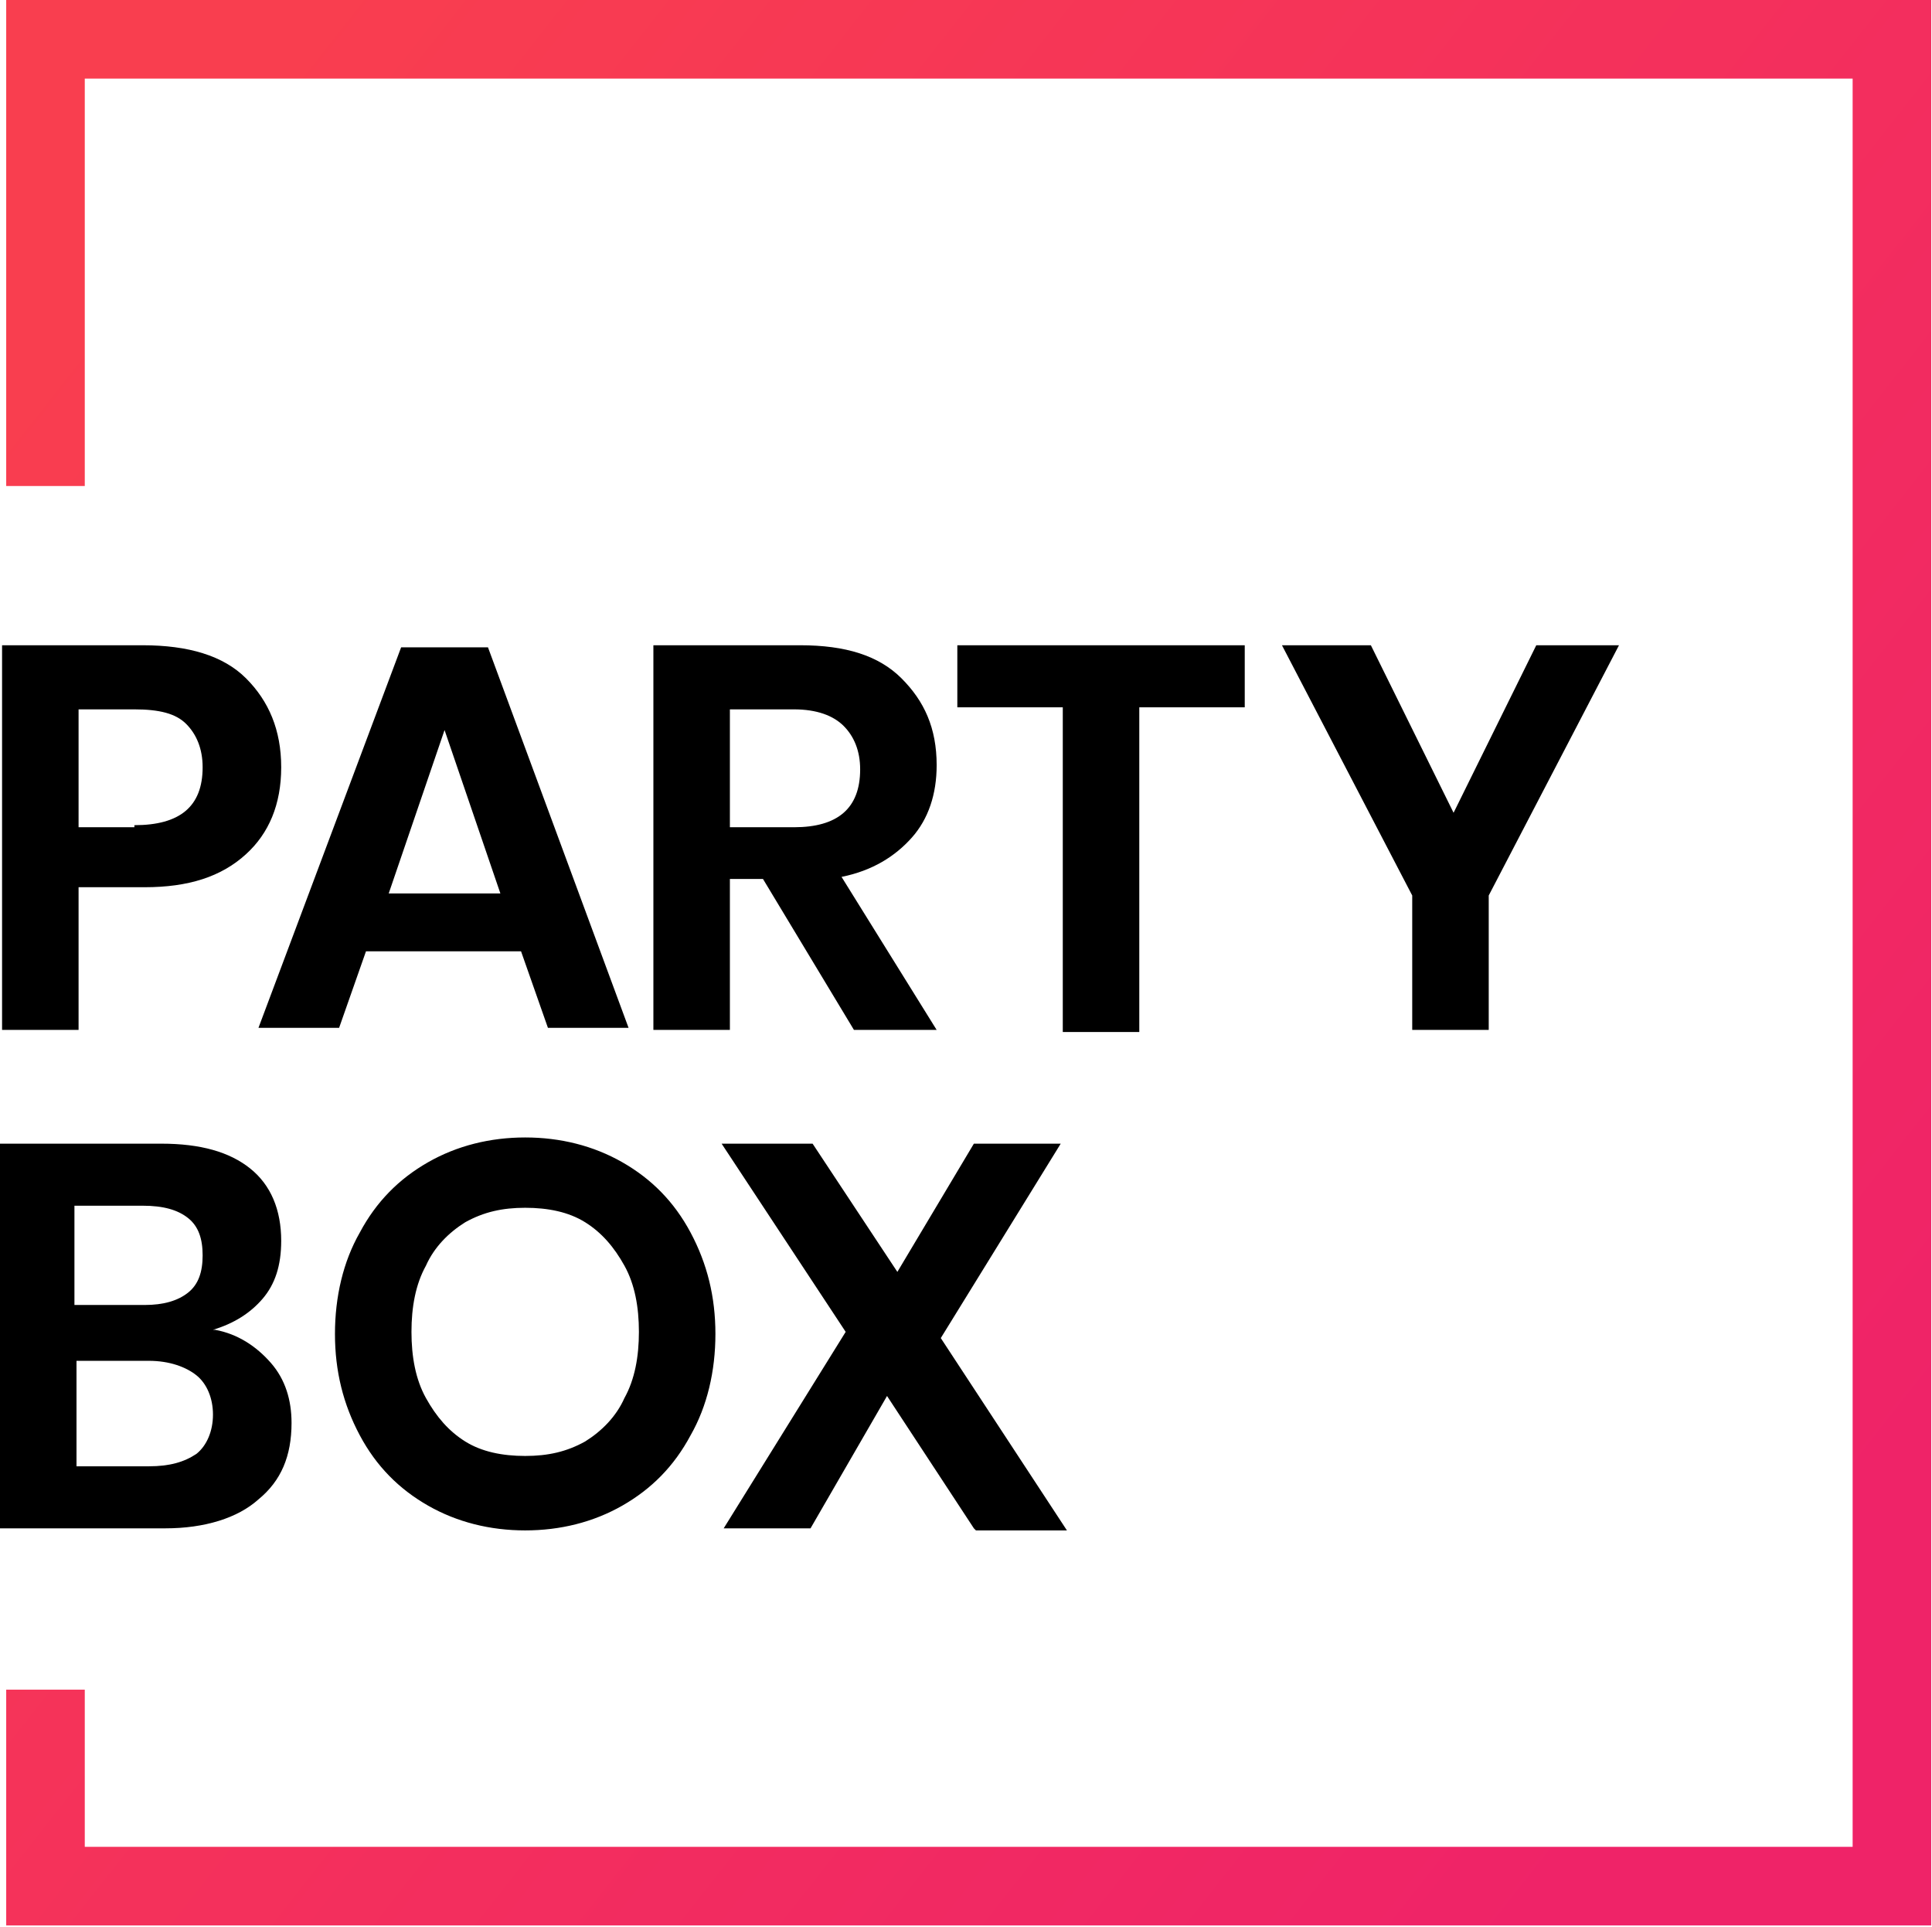
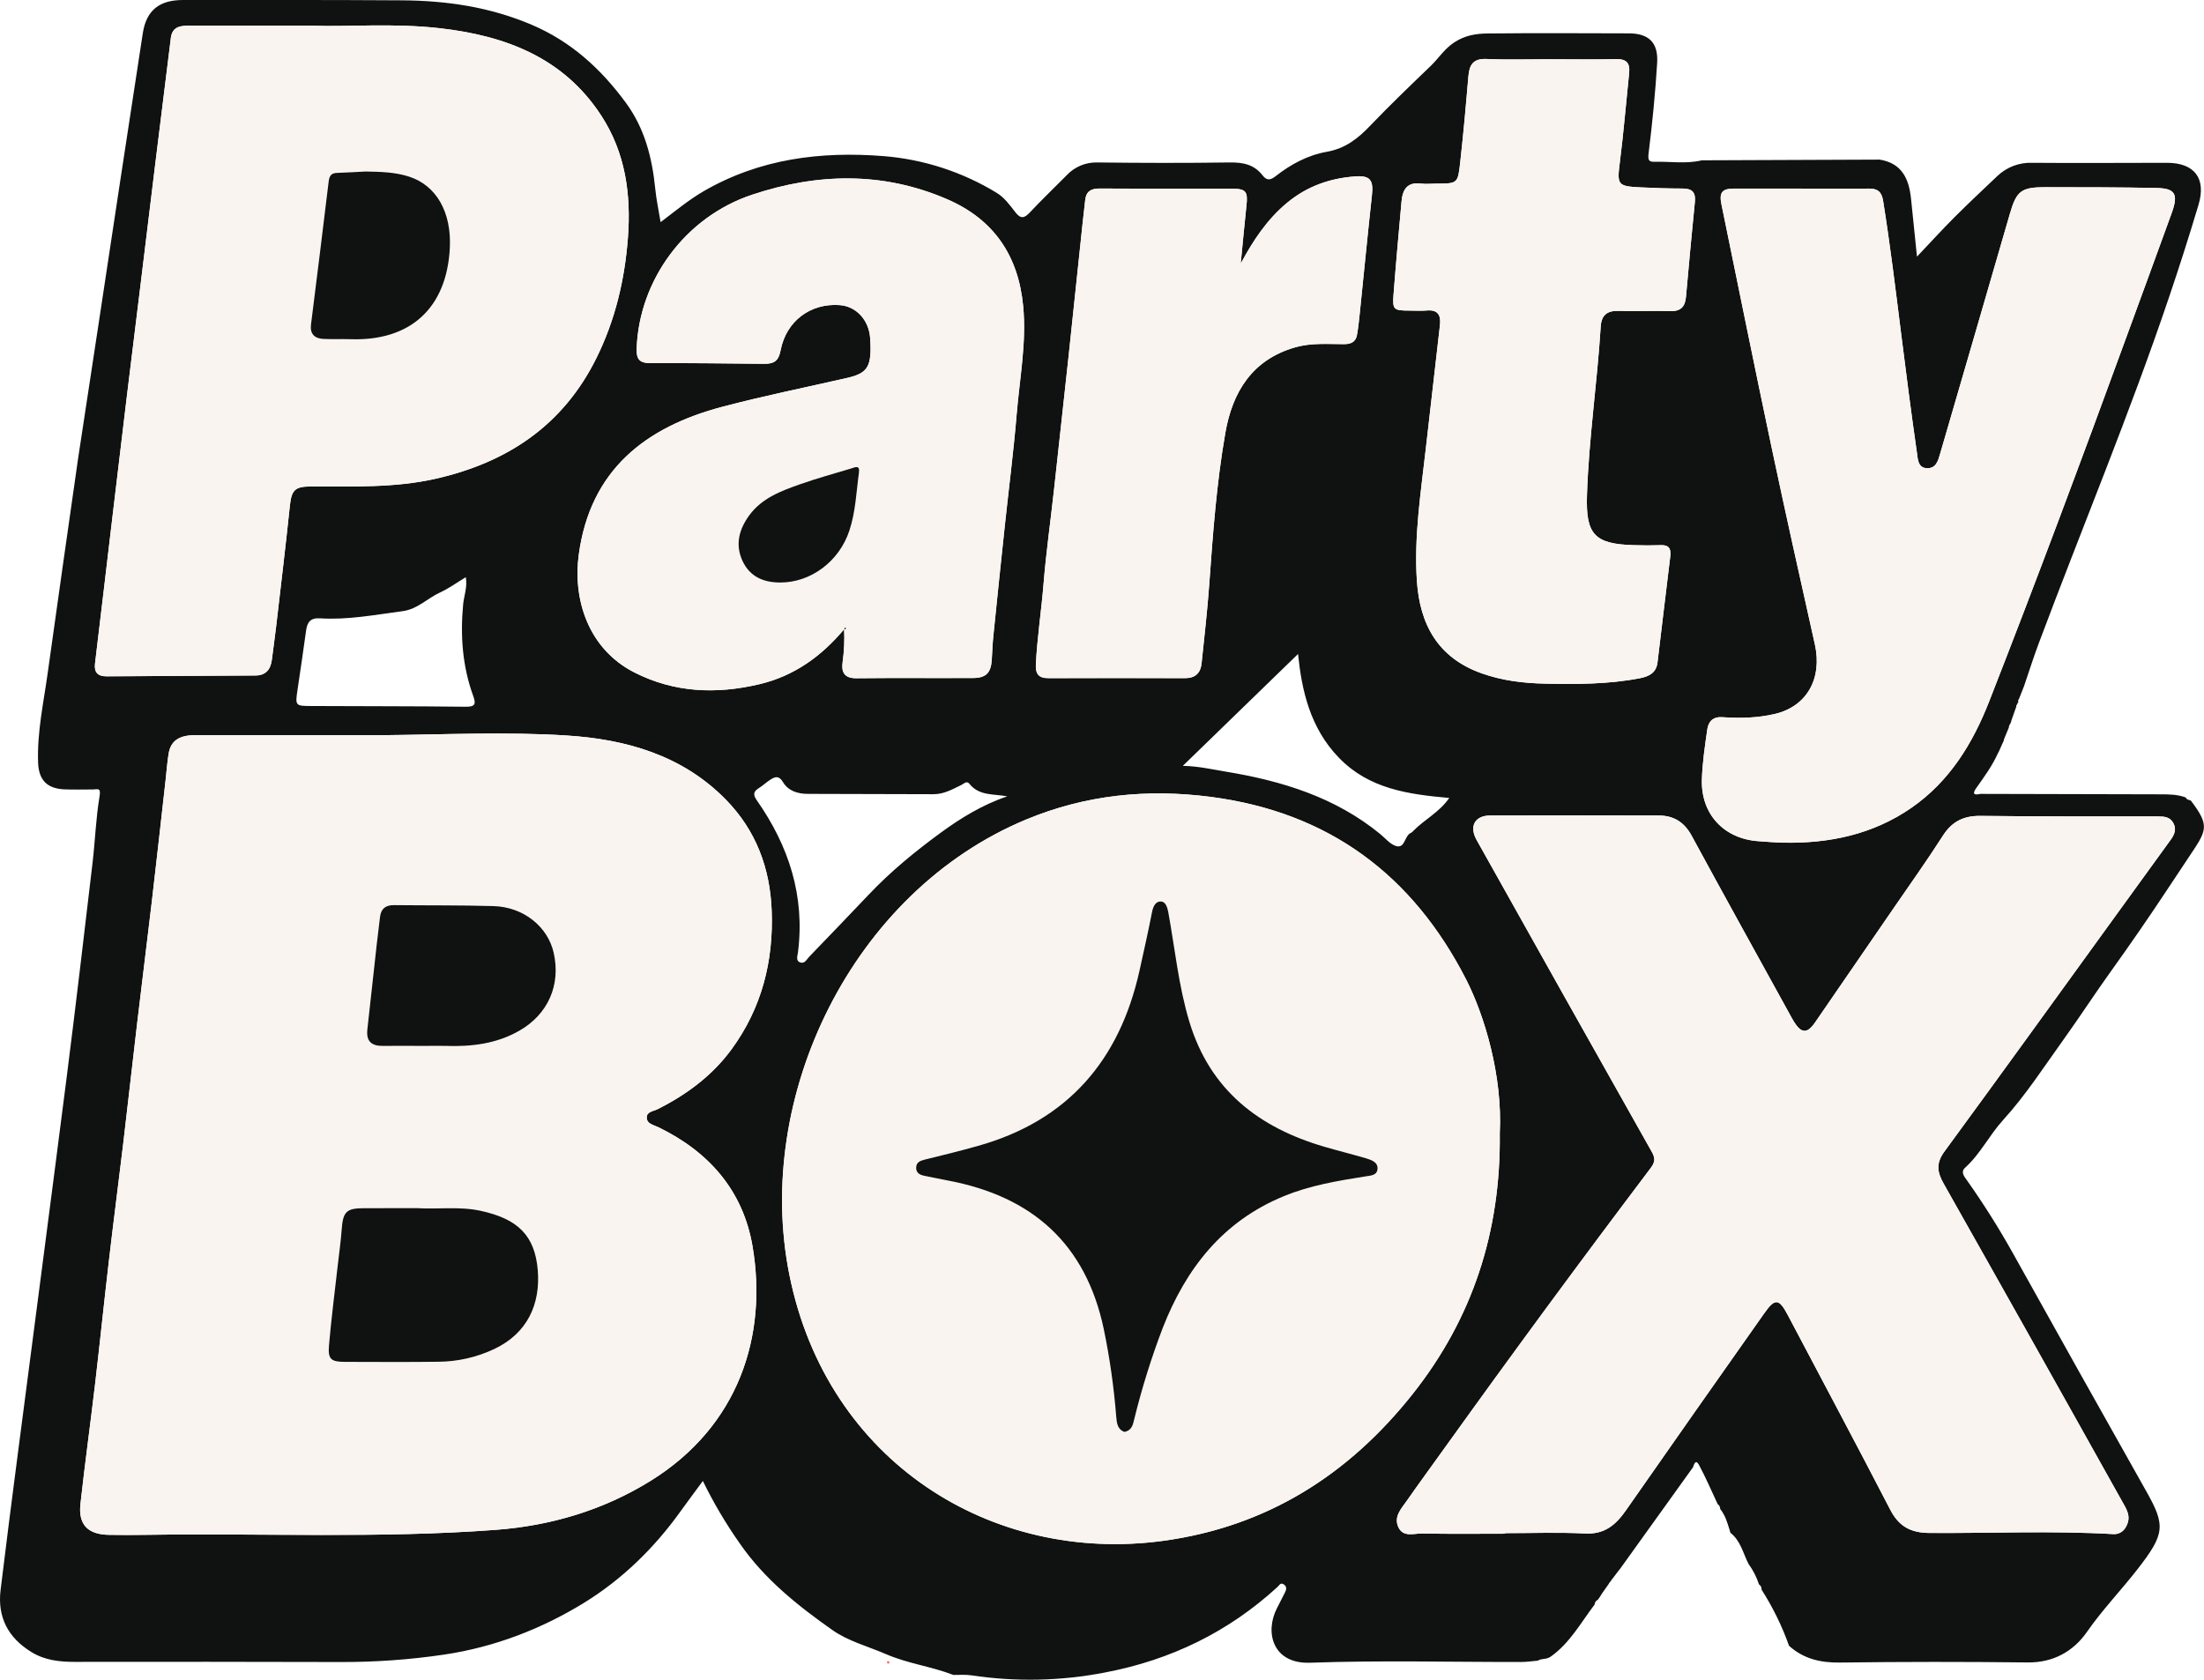
- <svg xmlns="http://www.w3.org/2000/svg" width="1271" height="1267" viewBox="0 0 1271 1267" fill="none">
-   <path fill-rule="evenodd" clip-rule="evenodd" d="M1218.79 51.69H55.771V319.66H4.081V0H29.926H1270.48V1266.4H4.081V1111.33H55.771V1214.71H1218.79V51.69Z" fill="url(#paint0_linear_11_613)" />
-   <path d="M51.69 583.55V677.408H1.36V424.4H93.858C123.783 424.4 146.908 431.201 161.871 446.164C176.833 461.127 184.995 480.171 184.995 504.655C184.995 529.14 176.833 548.184 161.871 561.786C145.548 576.749 123.783 583.55 95.218 583.55H53.05H51.69ZM88.417 542.743C118.342 542.743 133.305 530.5 133.305 504.655C133.305 492.413 129.224 482.891 122.423 476.09C115.622 469.289 104.74 466.568 88.417 466.568H51.69V544.103H88.417V542.743ZM342.785 625.718H240.766L223.082 676.048H170.032L263.89 425.76H321.021L413.518 676.048H360.468L342.785 625.718ZM329.182 587.631L292.455 480.171L255.728 587.631H330.543H329.182ZM561.786 677.408L501.935 578.109H480.171V677.408H429.841V424.4H526.42C556.345 424.4 578.109 431.201 593.072 446.164C608.035 461.127 616.197 478.81 616.197 503.295C616.197 522.339 610.756 538.662 599.873 550.904C588.991 563.146 574.029 572.668 553.625 576.749L616.197 677.408H560.426H561.786ZM480.171 544.103H522.339C550.904 544.103 565.867 531.86 565.867 506.016C565.867 493.773 561.786 484.251 554.985 477.45C548.184 470.649 537.302 466.568 522.339 466.568H480.171V544.103ZM818.875 424.4V465.208H749.502V678.768H699.172V465.208H629.799V424.4H820.235H818.875ZM1065.08 424.4L979.385 588.991V677.408H929.056V588.991L843.359 424.4H901.851L956.261 534.581L1010.67 424.4H1067.8H1065.08ZM141.467 874.645C156.43 877.366 168.672 885.527 178.194 896.409C187.715 907.291 191.796 920.894 191.796 935.857C191.796 957.621 184.995 973.944 170.032 986.186C156.43 998.429 134.665 1005.23 108.821 1005.23H0V752.222H106.1C131.945 752.222 150.989 757.663 164.591 768.545C178.194 779.427 184.995 795.75 184.995 816.154C184.995 832.477 180.914 844.72 172.753 854.241C164.591 863.763 153.709 870.565 140.106 874.645H141.467ZM50.33 858.322H95.218C107.46 858.322 116.982 855.602 123.783 850.161C130.585 844.72 133.305 836.558 133.305 825.676C133.305 814.794 130.585 806.632 123.783 801.191C116.982 795.75 107.46 793.03 93.858 793.03H48.969V858.322H50.33ZM97.939 964.422C111.541 964.422 121.063 961.702 129.224 956.261C136.026 950.82 140.106 941.298 140.106 930.416C140.106 919.534 136.026 910.012 129.224 904.571C122.423 899.13 111.541 895.049 97.939 895.049H50.33V964.422H97.939ZM345.505 748.141C368.63 748.141 390.394 753.582 409.437 764.464C428.481 775.347 443.444 790.309 454.326 810.713C465.208 831.117 470.649 852.881 470.649 877.366C470.649 901.85 465.208 924.975 454.326 944.018C443.444 964.422 428.481 979.385 409.437 990.267C390.394 1001.15 368.63 1006.59 345.505 1006.59C322.381 1006.59 300.617 1001.15 281.573 990.267C262.53 979.385 247.567 964.422 236.685 944.018C225.803 923.615 220.362 901.85 220.362 877.366C220.362 852.881 225.803 829.757 236.685 810.713C247.567 790.309 262.53 775.347 281.573 764.464C300.617 753.582 322.381 748.141 345.505 748.141ZM345.505 794.39C330.543 794.39 318.3 797.111 306.058 803.912C295.176 810.713 285.654 820.235 280.213 832.477C273.412 844.72 270.691 859.682 270.691 876.006C270.691 892.329 273.412 907.291 280.213 919.534C287.014 931.776 295.176 941.298 306.058 948.099C316.94 954.9 330.543 957.621 345.505 957.621C360.468 957.621 372.711 954.9 384.953 948.099C395.835 941.298 405.357 931.776 410.798 919.534C417.599 907.291 420.319 892.329 420.319 876.006C420.319 859.682 417.599 844.72 410.798 832.477C403.996 820.235 395.835 810.713 384.953 803.912C374.071 797.111 360.468 794.39 345.505 794.39ZM640.681 1005.23L583.55 918.174L533.221 1005.23H476.09L556.345 876.006L474.73 752.222H534.581L590.352 836.558L640.681 752.222H697.812L618.917 880.086L701.893 1006.59H642.041L640.681 1005.23Z" fill="black" />
+ <svg xmlns="http://www.w3.org/2000/svg" viewBox="0 0 1326.43 1011.11">
  <defs>
-     <linearGradient id="paint0_linear_11_613" x1="1168.46" y1="1069.16" x2="54.41" y2="193.157" gradientUnits="userSpaceOnUse">
-       <stop stop-color="#EF2368" />
-       <stop offset="1" stop-color="#F93E4F" />
-     </linearGradient>
+     <style>.cls-1{fill:#101111;}.cls-2{fill:#fa7a7f;}.cls-3{fill:#f9f4ef;}</style>
  </defs>
+   <g id="Layer_2" data-name="Layer 2">
+     <g id="Layer_1-2" data-name="Layer 1">
+       <path class="cls-1" d="M925.47,999.63c-3.34.28-6.69.8-10,.8-42.33.05-84.69-1.06-127,.44-22.6.81-27.36-18.35-20-32.74q2.49-4.85,4.94-9.7c.9-1.8,1.06-3.56-.89-4.76s-2.55.55-3.66,1.57c-29.61,27.18-64.36,44-103.76,51.49a236.56,236.56,0,0,1-80.5,1.73c-3.54-.54-7.22-.18-10.83-.24-13.2-5.09-27.44-6.84-40.46-12.48-10.85-4.71-22.82-7.82-32.28-14.49-20.91-14.72-41-30.72-55.82-52.19A275.2,275.2,0,0,1,423,891.46c-4.78,6.5-9.26,12.46-13.6,18.51-15.77,22-35.2,40.87-57.9,54.83-25.6,15.74-53.83,26.65-84.09,31.16a415.35,415.35,0,0,1-62.81,4.49q-79.86-.21-159.72-.09c-9.18,0-18.09-1-26.11-6C4.84,985.75-1.65,973.38.36,957q5-40.92,10.35-81.8C20.51,799.58,30.49,724,40.14,648.36c5.47-43,10.49-86,15.56-129,1.57-13.37,2-26.91,4.24-40.15.92-5.38-1.4-4-3.94-4-5.71,0-11.43.18-17.13-.05-10.44-.43-15.53-5.49-15.93-16-.7-18.28,3.29-36.11,5.77-54.06C34.67,362.06,40.87,319.05,47,276q6.08-40,12.16-79.92C68.05,137.4,76.87,78.68,85.94,20,88.09,6.1,96,0,110.17,0c43.9,0,87.8-.09,131.7.2,26.87.17,53,4,78.11,14.71,23.7,10.08,41.58,26.44,56.59,46.82,11.48,15.58,15.91,33.26,17.79,52,.63,6.39,2,12.7,3.21,20,8.91-6.74,17-13.48,26.1-18.75,33.72-19.45,70.19-24,108.22-21a154.31,154.31,0,0,1,68,22.14c4.46,2.69,7.91,7.37,11.18,11.63s5.51,3.59,8.85,0c7.09-7.58,14.63-14.74,21.92-22.14a24.38,24.38,0,0,1,18.69-7.82c26.49.32,53,.38,79.48,0,8-.11,14.71,1.17,19.77,7.69,2.51,3.23,4.59,3.21,8.06.48,9.05-7.1,19.3-12.59,30.61-14.58s19-8.14,26.44-16c11.74-12.25,24-24,36.23-35.77,4.72-4.56,8.08-10.1,13.95-14,6.54-4.36,13.2-5.38,20.13-5.46,28.31-.31,56.63-.14,84.94-.07,12.12,0,17.93,5.5,17.18,17.81-1.1,18.07-2.88,36.12-5.11,54.08-.48,3.91-.28,5.53,3.42,5.42,9.54-.26,19.14,1.39,28.6-.89l107-.42c13.61,2.17,17.72,11.85,18.92,23.89,1.1,11.09,2.27,22.18,3.54,34.52,7.92-8.35,15.06-16.2,22.55-23.7,8.44-8.44,17.15-16.61,25.81-24.83A28.93,28.93,0,0,1,1223.13,98c27,.23,54,0,81,0,16.56,0,23.77,9.35,19,25.27q-8.34,27.9-17.69,55.49c-23.77,70.42-52.45,139-78.49,208.56-3.18,8.49-5.9,17.14-8.83,25.71-1.05,2.66-2.11,5.31-3.17,8a.71.71,0,0,0-.16,1.21l-1.09,2.14a.72.72,0,0,0-.21.87q-1.53,4.38-3.08,8.74l-.09.66-1.35,2.58.1.48-3.09,7.48.08.28q-1.62,3.64-3.25,7.27s-.28.41-.29.41c-3.38,7.64-8.28,14.34-13.07,21.1-2.57,3.61-1.6,4.53,2.4,3.63q54.25.14,108.5.26c5.17,0,10.29.06,15.2,1.93l-.13-.09c.53,1.44,1.93,1.47,3.08,1.91,11.91,15.69,9.48,18-1.62,34.67q-6.06,9.07-12.06,18.16-16.69,25.25-34.31,49.81c-9.68,13.46-18.69,27.39-28.35,40.85-11.88,16.54-23,33.84-36.63,48.81-8.34,9.15-13.67,20.4-22.85,28.69-2.85,2.57-.66,5.13,1,7.48a492.48,492.48,0,0,1,27.74,44q39.91,71.67,80.18,143.14c11.75,20.77,11.42,25.77-5.24,47.15-9.91,12.72-21.1,24.34-30.38,37.68-8.1,11.63-20.16,18.55-35.69,18.37q-56.46-.66-112.91.06c-11.78.17-21.94-2.21-30.69-10.08a165.14,165.14,0,0,0-16.53-33.8l0-.14a3.27,3.27,0,0,0-1.54-3l-.05-.17a44,44,0,0,0-6.26-12.17l-.11-.24c-3.22-6.39-4.72-13.79-10.8-18.52-.17-.59-.33-1.18-.5-1.77-1.35-4.34-2.59-8.74-5.52-12.38l-.1-.18c-.14-1.18-.39-2.3-1.62-2.88v-.22c-3.69-7.85-7.09-15.86-11.21-23.48-1.81-3.36-2.92-.62-3.5,1.41L975.2,944.1l-1.32,1.65h0L970.67,950s-.32.36-.31.36l-1.65,2.29a.65.65,0,0,0-.43.65c-1.32,1.9-2.65,3.79-4,5.68l-.36.53c-.34.55-.69,1.1-1,1.65l-.07.1-1.31,1.81.05-.07a3.2,3.2,0,0,0-1.89,2.82c-8.29,10.89-14.85,23.18-26.46,31.4C930.59,999.08,927.8,998.13,925.47,999.63Zm-417.33-621-.11-.13a107.81,107.81,0,0,1-.88,20.07c-.88,6,1,9.8,8.3,9.71,23.37-.26,46.74,0,70.11-.14,8,0,10.93-3.18,11.36-11.3.27-4.92.48-9.84,1-14.74q3.33-32.82,6.83-65.63c2.38-22.38,5.28-44.73,7.14-67.16,1.79-21.63,6-43.12,3.91-65-2.89-30.42-17.64-52.24-45.83-64.4-38.65-16.68-78.12-15.71-117.21-2.71-40.52,13.46-68.1,51.6-69.57,92.59-.24,6.51,1.75,8.81,8.22,8.79,22.85-.07,45.7.19,68.55.42,5.64.06,8.6-1.49,9.83-8,3.38-17.86,18.2-28.68,35.74-27.32,9.88.76,17.49,9.09,18.19,19.92,1.11,16.89-1.24,21-13.61,23.85-25.07,5.74-50.31,10.83-75.17,17.38-46.52,12.25-79.69,38.08-86.59,89.1-3.61,26.64,5.54,56.59,33.37,70.81C405.83,417,431.15,418,457,411.86,478,406.92,494.5,394.93,508.14,378.63ZM230.2,442.54q-56.5,0-113,0c-9.56,0-14.5,3.53-15.74,11.23-.83,5.11-1.18,10.28-1.76,15.42-2.73,24.16-5.38,48.33-8.21,72.47-2.89,24.67-6,49.32-8.92,74-2.86,24.15-5.52,48.32-8.39,72.47-2.84,23.88-6,47.73-8.74,71.62-2.85,24.41-5.34,48.87-8.21,73.28-2.83,24.15-6.18,48.24-8.83,72.4-1.35,12.33,4.51,18.26,17.1,18.46,7.53.13,15.06.08,22.59,0,70.09-1.06,140.25,2.25,210.25-3,33.25-2.49,64.8-11.85,93.31-29.57,53.09-33,70.28-87.32,61.3-140.89-5.65-33.66-26.18-57.08-56.66-71.89-2.95-1.44-7.18-2-7.05-6.09.11-3.31,4-3.55,6.47-4.77,17.58-8.82,33.07-20.31,44.73-36.3,18-24.73,25.12-52.72,24-83.07-.94-25.77-9.5-48.51-27.6-67-26.26-26.78-60-36.32-96-38.61C304,440.39,267.07,442.21,230.2,442.54ZM902.6,682.23c1.8-34.66-9.24-71.05-20.19-92.48-32.21-63-82.63-100.71-153.48-110-38.43-5.05-75.61-1.34-111.62,13.68-104.2,43.47-163.89,166.34-142.24,274C497.71,880,596.89,941.55,700,927.5c62.46-8.51,111.66-39.74,150.24-88.45C886.25,793.55,903.3,741.35,902.6,682.23Zm3.21,241v-.36c16.11,0,32.24-.6,48.3.21,11.71.58,18.42-5.26,24.49-14q41.42-59.42,83.22-118.58c6.51-9.24,8.89-8.9,14.17,1.12,20.58,39.08,41.43,78,61.7,117.24,5.2,10,12.38,13.81,23.44,13.89,37,.25,74.08-1.46,111.1.71a7.88,7.88,0,0,0,7.15-4.2c3.73-6.26.39-10.88-2.31-15.71q-53.49-95.56-107.26-191c-4.08-7.2-4.67-12.46.51-19.51,34.83-47.5,69.25-95.3,103.81-143q16.15-22.3,32.31-44.59c2.16-3,3.61-6.25,1.57-10s-5.44-4-9.31-4c-35.58,0-71.16.08-106.74-.33-10.08-.12-17.12,3.29-22.62,11.9-9.59,15-19.95,29.46-30,44.13q-23.44,34.15-46.92,68.26c-4.72,6.85-8.24,6.77-12.63-.22-1-1.53-1.81-3.13-2.68-4.72-19.71-35.79-39.54-71.51-59-107.42-4.47-8.24-10.86-12.15-19.92-12.16-33.77,0-67.55-.1-101.31,0-9.31,0-12.78,6.5-8.16,14.75q52.59,93.87,105.37,187.63c2.16,3.82,2.09,6.21-.5,9.65q-62.94,83.61-124.06,168.55c-7.67,10.72-15.47,21.34-23,32.14-3.19,4.55-7.66,9.21-5.06,15.34,2.87,6.76,9.5,4,14.53,4.12C872.56,923.43,889.19,923.21,905.81,923.21ZM188.83,15.5c-30.31,0-53.17.05-76,0-5.25,0-9.22,1.34-10,7.23Q98.14,60.43,93.5,98.16,89.1,134,84.77,169.75c-2.79,22.85-5.64,45.7-8.41,68.55Q72.12,273.37,68,308.44c-3.6,30.31-7.14,60.63-10.8,90.94-.65,5.45,1.72,7.77,6.92,7.74q44.79-.22,89.6-.5c6.33,0,9.2-3.71,9.92-9.63.78-6.41,1.73-12.81,2.48-19.24,2.83-24.41,5.78-48.81,8.33-73.25,1-9.33,2.91-11.62,12.41-11.66,25.11-.11,50.25,1,75.08-4.6,43.43-9.78,77.1-32.25,97.16-73,11.19-22.73,16.88-46.86,18.8-72,2-26.16-1.45-51.24-16-73.58-22.75-35-57.74-48.17-97.21-52.66C237,13.82,209.13,16.21,188.83,15.5Zm895.25,98.08v-.08c-13.5,0-27,0-40.51,0-7.19,0-9,2.37-7.54,9.49,10,48.83,19.9,97.7,30.21,146.47,8.35,39.52,17.15,78.94,26,118.36,4.57,20.46-4.67,37.26-23.87,41.87-10.39,2.49-21.08,2.76-31.7,2-5.72-.4-8.45,2.55-9.15,7.29-1.46,10-2.92,20-3.26,30.06-.71,21,13.29,35.9,34.15,37.3,4.92.33,9.84.77,14.77.87,27.74.58,53.94-4.92,77.1-20.93,22.94-15.85,36.93-38.68,46.83-64,28.52-72.86,55.9-146.16,82.72-219.66,9.06-24.86,18.27-49.66,27.22-74.55,4.06-11.31,2.06-14.72-9.27-14.94-22.32-.44-44.65-.44-67-.46-14.53,0-17.23,2.36-21.2,16.1Q1188.7,201,1167.62,273.13c-1.25,4.3-2.48,9-8.09,8.69-5.27-.28-5.32-5.48-5.81-8.88-3.44-24-6.56-48.13-9.58-72.22-3.35-26.65-6.57-53.3-10.83-79.83-.89-5.53-3.37-7.45-8.72-7.37C1111.09,113.71,1097.58,113.58,1084.08,113.58ZM932.79,35.67v0c-12.73,0-25.48.41-38.18-.15-8.07-.35-10.32,3.53-10.9,10.55-1.43,17.29-3,34.57-4.93,51.82-1.39,12.65-1.63,12.62-14.21,12.64-3.12,0-6.28.37-9.34,0-8.39-1.12-11.12,3.68-11.75,10.76-1.66,18.58-3.36,37.16-4.79,55.77-.73,9.46-.07,9.89,9.78,9.91,3.37,0,6.77.24,10.12-.06,6.83-.61,8.76,2.82,8,8.92q-4.27,37-8.47,74c-3,26.53-7.18,53-5.4,79.82,1.74,26.17,12.59,46.36,39.12,55.72,12.34,4.36,24.9,5.87,37.75,6.15,19.2.41,38.38.42,57.34-3.25,5.3-1,9.85-3.16,10.6-9.46q3.82-32,7.7-63.93c.55-4.53-.8-6.91-5.78-6.71-5.45.22-10.91.19-16.36,0-23.67-.68-28.8-6.58-28-30.16,1.08-34,6.17-67.62,8.27-101.5.42-6.71,3.8-9.56,10.63-9.36,10.38.31,20.78-.19,31.16.14,6.3.2,9-2.61,9.51-8.5,1.73-19.08,3.44-38.16,5.36-57.21.59-5.8-1.67-8.07-7.36-8.08-8.57,0-17.14-.29-25.7-.71-13.47-.66-13.79-1.65-12.13-14.82,2.28-18,3.77-36,5.64-54.06.62-6-1.7-8.46-7.94-8.3C959.29,35.9,946,35.67,932.79,35.67Zm-186.09,123c1.15-11.71,2.22-23.44,3.48-35.14.88-8.11-.35-9.86-8.34-9.89-26.75-.08-53.5,0-80.24-.13-5.06,0-7.9,1.86-8.47,6.83C652,130,651,139.6,650,149.24c-2.35,22.12-4.65,44.24-7,66.36q-4.25,39.35-8.59,78.67c-2.1,19.16-4.82,38.23-6.38,57.46-1.31,16.08-3.79,32.07-4.6,48.23-.28,5.39,1.42,8.3,7.36,8.27q41.28-.17,82.58,0c6,0,9.18-3.14,9.78-8.81,1.67-15.95,3.5-31.9,4.64-47.9,2.18-30.46,4.41-60.94,9.68-91,4.3-24.57,16.14-44,42-51.42,9.66-2.78,19.55-1.94,29.38-1.92,4.2,0,7.09-1.3,7.85-5.6.71-4.07,1.17-8.2,1.59-12.31,2.47-23.95,4.78-47.91,7.4-71.84,1-8.92-1.06-11.83-9.86-11.22-15.29,1.06-29.17,5.93-41.16,15.85S754.12,144.83,746.7,158.67ZM606.2,479.37c-8.18-1.61-16.85-.09-22.87-7.66-1.54-1.93-3.34.11-4.8.82-5.35,2.61-10.55,5.56-16.75,5.54l-75.58-.2c-6.15,0-11.83-1.79-15-7.12-2.41-4-4.68-3.28-7.51-1.47-2.39,1.53-4.49,3.53-6.89,5.05-3.23,2-3.83,3.84-1.38,7.34,19.28,27.51,29.12,57.64,24.82,91.61-.25,2-1.52,5.06,1.39,6.07,2.69.93,3.91-1.92,5.47-3.55,11.86-12.35,23.8-24.64,35.55-37.1,13.22-14,28.19-26.26,43.56-37.49C578.22,492.42,591.47,484.3,606.2,479.37ZM280.33,347.43c-5.36,3.24-10.19,6.76-15.5,9.21-7.62,3.5-13.53,10.05-22.5,11.24-16.52,2.18-33,5.38-49.7,4.32-5.93-.37-7.74,2.39-8.43,7.44-1.61,11.79-3.36,23.57-5.11,35.34-1.46,9.83-1.5,10,8.47,10,30.87.18,61.74.06,92.61.44,5.77.07,6.42-1.57,4.65-6.42-6.52-17.87-7.85-36.31-6.09-55.16C279.23,358.59,281.4,353.44,280.33,347.43ZM872.2,480.33c-24.83-2.2-48.19-5.48-66.28-24.08-17.62-18.11-22.52-41-24.72-62.58L711.86,461c9.21.17,17.47,2.09,25.81,3.47,33.81,5.58,65.91,15.39,93,37.59,3.2,2.63,6.22,6.47,9.88,7.31,5.23,1.19,4.64-6.52,8.76-8.12a3.82,3.82,0,0,0,1.17-1C857.18,493.33,866.23,489,872.2,480.33Z" />
+       <path class="cls-2" d="M533.66,1001c.19-.42.28-1.06.58-1.18s.81.3,1.23.48c-.18.42-.28,1.07-.58,1.18S534.08,1001.16,533.66,1001Z" />
+       <path class="cls-2" d="M973.88,945.75l1.32-1.65Z" />
+       <path class="cls-2" d="M961.53,963.06l1.31-1.81Z" />
+       <path class="cls-3" d="M230.2,442.54c36.87-.33,73.8-2.15,110.62.19,36,2.29,69.77,11.83,96,38.61,18.1,18.46,26.66,41.2,27.6,67,1.12,30.35-6,58.34-24,83.07-11.66,16-27.15,27.48-44.73,36.3-2.45,1.22-6.36,1.46-6.47,4.77-.13,4.13,4.1,4.65,7.05,6.09,30.48,14.81,51,38.23,56.66,71.89,9,53.57-8.21,107.91-61.3,140.89C363.15,909,331.6,918.4,298.35,920.89c-70,5.23-140.16,1.92-210.25,3-7.53.11-15.06.16-22.59,0-12.59-.2-18.45-6.13-17.1-18.46,2.65-24.16,6-48.25,8.83-72.4,2.87-24.41,5.36-48.87,8.21-73.28,2.79-23.89,5.9-47.74,8.74-71.62,2.87-24.15,5.53-48.32,8.39-72.47,2.92-24.67,6-49.32,8.92-74,2.83-24.14,5.48-48.31,8.21-72.47.58-5.14.93-10.31,1.76-15.42,1.24-7.7,6.18-11.22,15.74-11.23Q173.7,442.49,230.2,442.54Zm20.58,284.69H219.14c-10.79,0-12.74,2.06-13.53,13.09-.52,7.22-1.57,14.39-2.38,21.59-1.78,15.94-3.85,31.85-5.23,47.82-.74,8.48,1.18,10,9.71,10,18.71,0,37.41.17,56.11-.07A80,80,0,0,0,297.45,812c20.11-9.52,27.88-27.23,26.19-47.49-1.74-20.71-11.85-30.85-34.53-35.73C276.35,726.06,263.24,728,250.78,727.23Zm4.63-97.64c4.16,0,8.31-.13,12.46,0,15.68.57,30.85-1.19,44.77-9.19,17.16-9.86,24.92-27.38,20.62-46.72C329.74,557.82,315,546,297,545.46c-20-.56-39.94-.37-59.92-.58-5-.06-7.79,2.12-8.37,7.12-.62,5.39-1.34,10.77-1.94,16.16q-2.86,25.8-5.69,51.61c-.79,7.09,2.56,10,9.43,9.85C238.81,629.46,247.11,629.58,255.41,629.59Z" />
+       <path class="cls-3" d="M902.6,682.23c.7,59.12-16.35,111.32-52.39,156.82C811.63,887.76,762.43,919,700,927.5c-103.08,14-202.26-47.55-224.9-160.12-21.65-107.63,38-230.5,142.24-274,36-15,73.19-18.73,111.62-13.68,70.85,9.31,121.27,47,153.48,110C893.36,611.18,904.4,647.57,902.6,682.23ZM676.71,861.92c4.69-.88,5.12-4.64,5.9-7.69a465.07,465.07,0,0,1,17.2-55.07c14-35.77,36.13-64,72.62-79.1,15.82-6.53,32.58-9.31,49.36-12,3-.47,7-.64,7.24-4.51s-3.54-5.37-6.72-6.32c-8.36-2.47-16.83-4.57-25.2-7-39.57-11.54-68.86-34.12-81.28-75.16-6.53-21.56-8.72-43.91-12.7-65.94-.57-3.16-1.66-6.33-4.27-6.55-3.25-.27-4.82,2.76-5.5,6.24-2.34,11.87-5,23.69-7.6,35.5-12,53.91-43.17,90.22-97.18,105.38-10.63,3-21.34,5.67-32.07,8.26-2.8.68-5,1.54-5.13,4.72s2,4.48,4.86,5c4.8,1,9.59,2,14.41,2.89,50.47,9.54,82.75,38,93.6,89.24a422.39,422.39,0,0,1,7.52,52.82C672.09,856.58,672.54,860.45,676.71,861.92Z" />
+       <path class="cls-3" d="M905.81,923.21c-16.62,0-33.25.22-49.87-.13-5-.11-11.66,2.64-14.53-4.12-2.6-6.13,1.87-10.79,5.06-15.34,7.55-10.8,15.35-21.42,23-32.14q60.9-85.1,124.06-168.55c2.59-3.44,2.66-5.83.5-9.65q-52.87-93.71-105.37-187.63c-4.62-8.25-1.15-14.72,8.16-14.75,33.76-.14,67.54-.07,101.31,0,9.06,0,15.45,3.92,19.92,12.16,19.49,35.91,39.32,71.63,59,107.42.87,1.59,1.72,3.19,2.68,4.72,4.39,7,7.91,7.07,12.63.22q23.47-34.11,46.92-68.26c10.06-14.67,20.42-29.16,30-44.13,5.5-8.61,12.54-12,22.62-11.9,35.58.41,71.16.34,106.74.33,3.87,0,7.24.25,9.31,4s.59,7-1.57,10q-16.1,22.34-32.31,44.59c-34.56,47.7-69,95.5-103.81,143-5.18,7.05-4.59,12.31-.51,19.51q54,95.31,107.26,191c2.7,4.83,6,9.45,2.31,15.71a7.88,7.88,0,0,1-7.15,4.2c-37-2.17-74.07-.46-111.1-.71-11.06-.08-18.24-3.84-23.44-13.89-20.27-39.24-41.12-78.16-61.7-117.24-5.28-10-7.66-10.36-14.17-1.12q-41.73,59.22-83.22,118.58c-6.07,8.71-12.78,14.55-24.49,14-16.06-.81-32.19-.21-48.3-.21Z" />
+       <path class="cls-3" d="M188.83,15.5c20.3.71,48.13-1.68,75.84,1.48,39.47,4.49,74.46,17.64,97.21,52.66,14.52,22.34,18,47.42,16,73.58-1.92,25.17-7.61,49.3-18.8,72-20.06,40.74-53.73,63.21-97.16,73-24.83,5.59-50,4.49-75.08,4.6-9.5,0-11.44,2.33-12.41,11.66-2.55,24.44-5.5,48.84-8.33,73.25-.75,6.43-1.7,12.83-2.48,19.24-.72,5.92-3.59,9.59-9.92,9.63q-44.8.27-89.6.5c-5.2,0-7.57-2.29-6.92-7.74,3.66-30.31,7.2-60.63,10.8-90.94q4.17-35.07,8.41-70.14c2.77-22.85,5.62-45.7,8.41-68.55Q89.15,134,93.5,98.16q4.64-37.74,9.35-75.46c.73-5.89,4.7-7.25,10-7.23C135.66,15.55,158.52,15.5,188.83,15.5Zm31.26,87.74c-5.7.28-11.4.65-17.1.79-3.55.08-4.77,1.64-5.19,5.18-3.42,28.73-7.07,57.44-10.64,86.15-.69,5.53,2.12,8.34,7.37,8.61,5.43.28,10.9,0,16.34.17,36.15,1.25,58-18.73,59.85-54.86,1.11-21.42-8-37.62-24.51-43C237.75,103.57,228.91,103.41,220.09,103.24Z" />
+       <path class="cls-3" d="M1084.08,113.58c13.5,0,27,.13,40.51-.06,5.35-.08,7.83,1.84,8.72,7.37,4.26,26.53,7.48,53.18,10.83,79.83,3,24.09,6.14,48.18,9.58,72.22.49,3.4.54,8.6,5.81,8.88,5.61.3,6.84-4.39,8.09-8.69q21-72.15,41.94-144.31c4-13.74,6.67-16.11,21.2-16.1,22.33,0,44.66,0,67,.46,11.33.22,13.33,3.63,9.27,14.94-9,24.89-18.16,49.69-27.22,74.55-26.82,73.5-54.2,146.8-82.72,219.66-9.9,25.3-23.89,48.13-46.83,64-23.16,16-49.36,21.51-77.1,20.93-4.93-.1-9.85-.54-14.77-.87-20.86-1.4-34.86-16.33-34.15-37.3.34-10.05,1.8-20.09,3.26-30.06.7-4.74,3.43-7.69,9.15-7.29,10.62.75,21.31.48,31.7-2,19.2-4.61,28.44-21.41,23.87-41.87-8.81-39.42-17.61-78.84-26-118.36-10.31-48.77-20.16-97.64-30.21-146.47-1.47-7.12.35-9.47,7.54-9.49,13.5,0,27,0,40.51,0Z" />
+       <path class="cls-3" d="M508.14,378.63C494.5,394.93,478,406.92,457,411.86c-25.89,6.1-51.21,5.18-75.34-7.15-27.83-14.22-37-44.17-33.37-70.81,6.9-51,40.07-76.85,86.59-89.1,24.86-6.55,50.1-11.64,75.17-17.38,12.37-2.84,14.72-7,13.61-23.85-.7-10.83-8.31-19.16-18.19-19.92-17.54-1.36-32.36,9.46-35.74,27.32-1.23,6.5-4.19,8.05-9.83,8-22.85-.23-45.7-.49-68.55-.42-6.47,0-8.46-2.28-8.22-8.79,1.47-41,29.05-79.13,69.57-92.59,39.09-13,78.56-14,117.21,2.71,28.19,12.16,42.94,34,45.83,64.4,2.09,21.92-2.12,43.41-3.91,65-1.86,22.43-4.76,44.78-7.14,67.16q-3.5,32.8-6.83,65.63c-.5,4.9-.71,9.82-1,14.74-.43,8.12-3.41,11.28-11.36,11.3-23.37.09-46.74-.12-70.11.14-7.3.09-9.18-3.67-8.3-9.71A107.81,107.81,0,0,0,508,378.5c.53.53.9.44,1-.3,0-.19-.22-.41-.34-.62Zm-38.61-28c18.5.05,35.54-12.72,41.65-31.25,3.74-11.33,4.15-23.22,5.76-34.9.68-4.9-2.45-3.16-4.73-2.48-10.29,3.11-20.69,5.93-30.82,9.52-11.39,4-22.88,8.33-30.42,18.62-6.12,8.34-8.7,17.58-4.11,27.49C451.28,347.17,459.5,350.64,469.53,350.64Z" />
+       <path class="cls-3" d="M932.79,35.67c13.24,0,26.5.23,39.74-.09,6.24-.16,8.56,2.34,7.94,8.3-1.87,18-3.36,36.09-5.64,54.06-1.66,13.17-1.34,14.16,12.13,14.82,8.56.42,17.13.69,25.7.71,5.69,0,8,2.28,7.36,8.08-1.92,19-3.63,38.13-5.36,57.21-.53,5.89-3.21,8.7-9.51,8.5-10.38-.33-20.78.17-31.16-.14-6.83-.2-10.21,2.65-10.63,9.36-2.1,33.88-7.19,67.52-8.27,101.5-.75,23.58,4.38,29.48,28,30.16,5.45.16,10.91.19,16.36,0,5-.2,6.33,2.18,5.78,6.71q-3.93,31.95-7.7,63.93c-.75,6.3-5.3,8.43-10.6,9.46-19,3.67-38.14,3.66-57.34,3.25-12.85-.28-25.41-1.79-37.75-6.15-26.53-9.36-37.38-29.55-39.12-55.72-1.78-26.78,2.39-53.29,5.4-79.82q4.2-37,8.47-74c.71-6.1-1.22-9.53-8-8.92-3.35.3-6.75.07-10.12.06-9.85,0-10.51-.45-9.78-9.91,1.43-18.61,3.13-37.19,4.79-55.77.63-7.08,3.36-11.88,11.75-10.76,3.06.42,6.22,0,9.34,0,12.58,0,12.82,0,14.21-12.64,1.89-17.25,3.5-34.53,4.93-51.82.58-7,2.83-10.9,10.9-10.55,12.7.56,25.45.15,38.18.15Z" />
+       <path class="cls-3" d="M746.7,158.67c7.42-13.84,15.8-26.62,27.94-36.66s25.87-14.79,41.16-15.85c8.8-.61,10.84,2.3,9.86,11.22-2.62,23.93-4.93,47.89-7.4,71.84-.42,4.11-.88,8.24-1.59,12.31-.76,4.3-3.65,5.61-7.85,5.6-9.83,0-19.72-.86-29.38,1.92-25.87,7.45-37.71,26.85-42,51.42-5.27,30.08-7.5,60.56-9.68,91-1.14,16-3,31.95-4.64,47.9-.6,5.67-3.75,8.82-9.78,8.81q-41.3-.07-82.58,0c-5.94,0-7.64-2.88-7.36-8.27.81-16.16,3.29-32.15,4.6-48.23,1.56-19.23,4.28-38.3,6.38-57.46q4.3-39.33,8.59-78.67c2.38-22.12,4.68-44.24,7-66.36,1-9.64,2-19.27,3.14-28.9.57-5,3.41-6.86,8.47-6.83,26.74.17,53.49,0,80.24.13,8,0,9.22,1.78,8.34,9.89C748.92,135.23,747.85,147,746.7,158.67Z" />
+       <path class="cls-1" d="M250.78,727.23c12.46.81,25.57-1.17,38.33,1.58,22.68,4.88,32.79,15,34.53,35.73,1.69,20.26-6.08,38-26.19,47.49a80,80,0,0,1-33.63,7.67c-18.7.24-37.4.11-56.11.07-8.53,0-10.45-1.56-9.71-10,1.38-16,3.45-31.88,5.23-47.82.81-7.2,1.86-14.37,2.38-21.59.79-11,2.74-13.09,13.53-13.09Z" />
+       <path class="cls-1" d="M255.41,629.58c-8.3,0-16.6-.12-24.9,0-6.87.12-10.22-2.76-9.43-9.85q2.86-25.8,5.69-51.61c.6-5.39,1.32-10.77,1.94-16.16.58-5,3.4-7.18,8.37-7.12,20,.21,40,0,59.92.58,18,.5,32.74,12.36,36.26,28.24,4.3,19.34-3.46,36.86-20.62,46.72-13.92,8-29.09,9.76-44.77,9.19C263.72,629.46,259.57,629.59,255.41,629.58Z" />
+       <path class="cls-1" d="M676.71,861.92c-4.17-1.47-4.62-5.34-4.94-9.22a422.39,422.39,0,0,0-7.52-52.82c-10.85-51.27-43.13-79.7-93.6-89.24-4.82-.91-9.61-1.94-14.41-2.89-2.81-.56-5-1.85-4.86-5s2.33-4,5.13-4.72c10.73-2.59,21.44-5.28,32.07-8.26,54-15.16,85.17-51.47,97.18-105.38,2.63-11.81,5.26-23.63,7.6-35.5.68-3.48,2.25-6.51,5.5-6.24,2.61.22,3.7,3.39,4.27,6.55,4,22,6.17,44.38,12.7,65.94,12.42,41,41.71,63.62,81.28,75.16,8.37,2.44,16.84,4.54,25.2,7,3.18,1,7,2.3,6.72,6.32s-4.25,4-7.24,4.51c-16.78,2.65-33.54,5.43-49.36,12-36.49,15.05-58.62,43.33-72.62,79.1a465.07,465.07,0,0,0-17.2,55.07C681.83,857.28,681.4,861,676.71,861.92Z" />
+       <path class="cls-1" d="M220.09,103.24c8.82.17,17.66.33,26.12,3.08,16.49,5.34,25.62,21.54,24.51,43-1.87,36.13-23.7,56.11-59.85,54.86-5.44-.19-10.91.11-16.34-.17-5.25-.27-8.06-3.08-7.37-8.61,3.57-28.71,7.22-57.42,10.64-86.15.42-3.54,1.64-5.1,5.19-5.18C208.69,103.89,214.39,103.52,220.09,103.24Z" />
+       <path class="cls-1" d="M469.53,350.64c-10,0-18.25-3.47-22.67-13-4.59-9.91-2-19.15,4.11-27.49,7.54-10.29,19-14.59,30.42-18.62,10.13-3.59,20.53-6.41,30.82-9.52,2.28-.68,5.41-2.42,4.73,2.48-1.61,11.68-2,23.57-5.76,34.9C505.07,337.92,488,350.69,469.53,350.64Z" />
+       <path class="cls-1" d="M508.14,378.63l.55-1.05c.12.21.36.43.34.62-.1.74-.47.83-1,.3Z" />
+     </g>
+   </g>
</svg>
